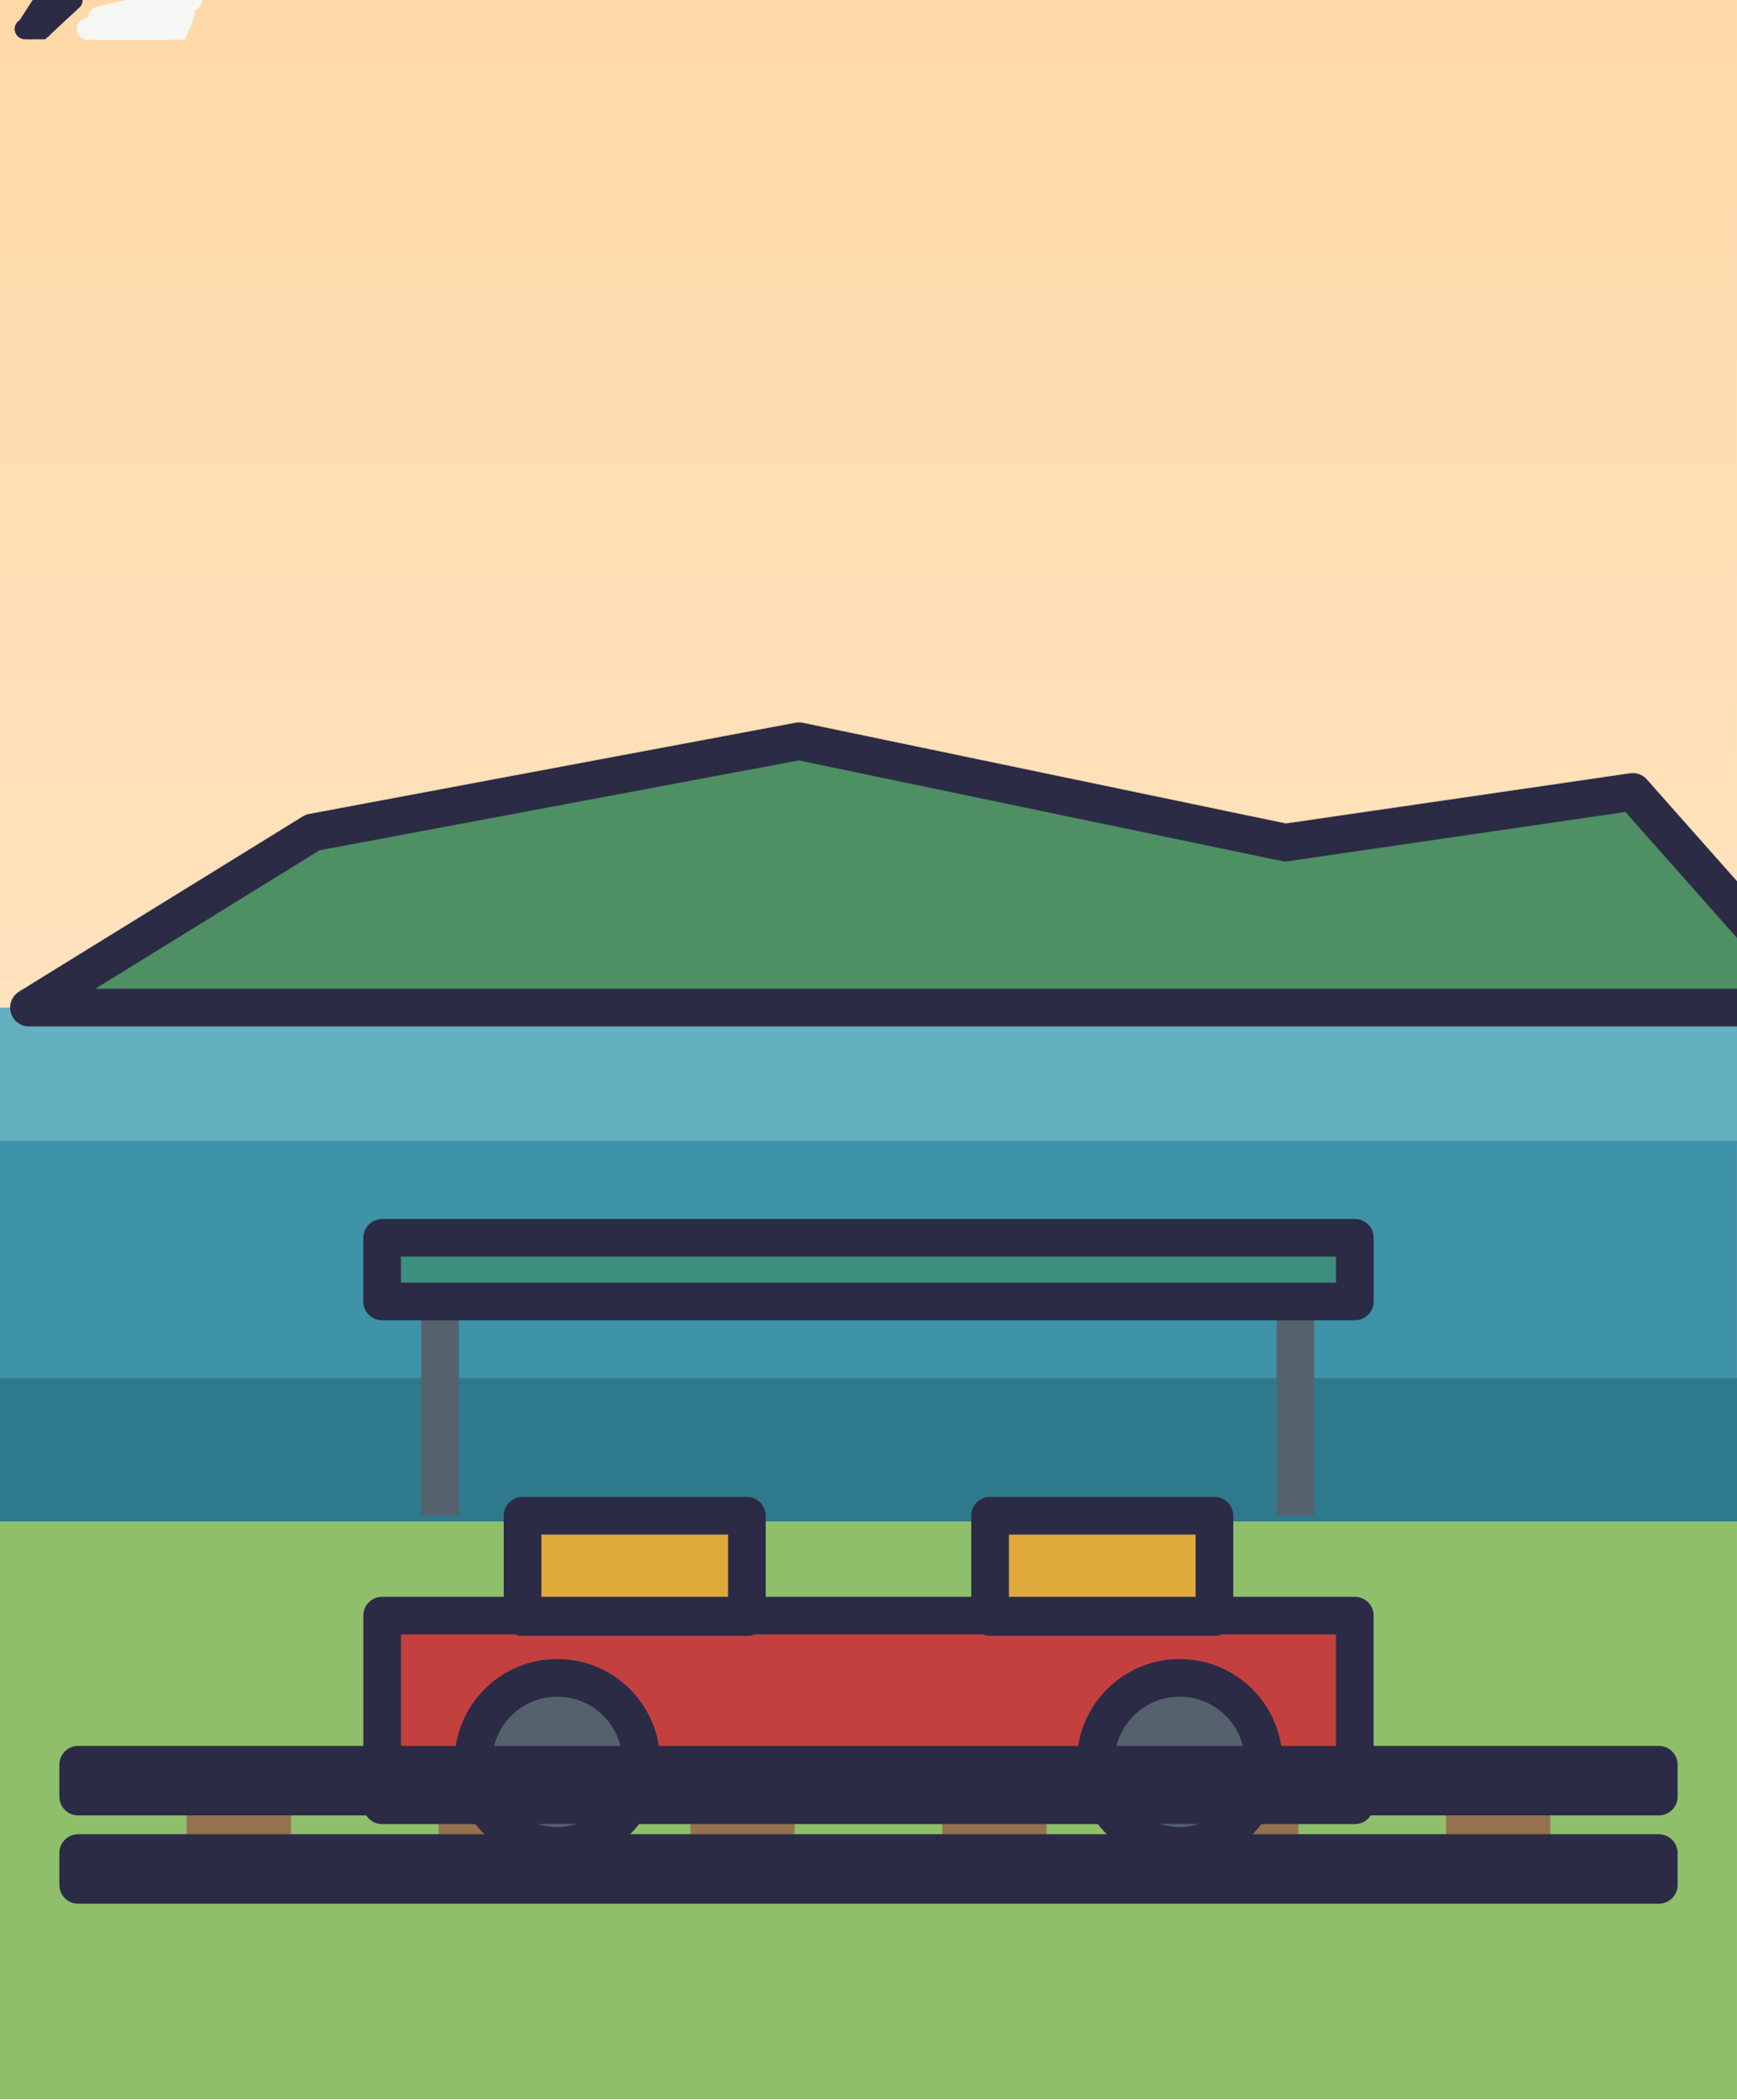
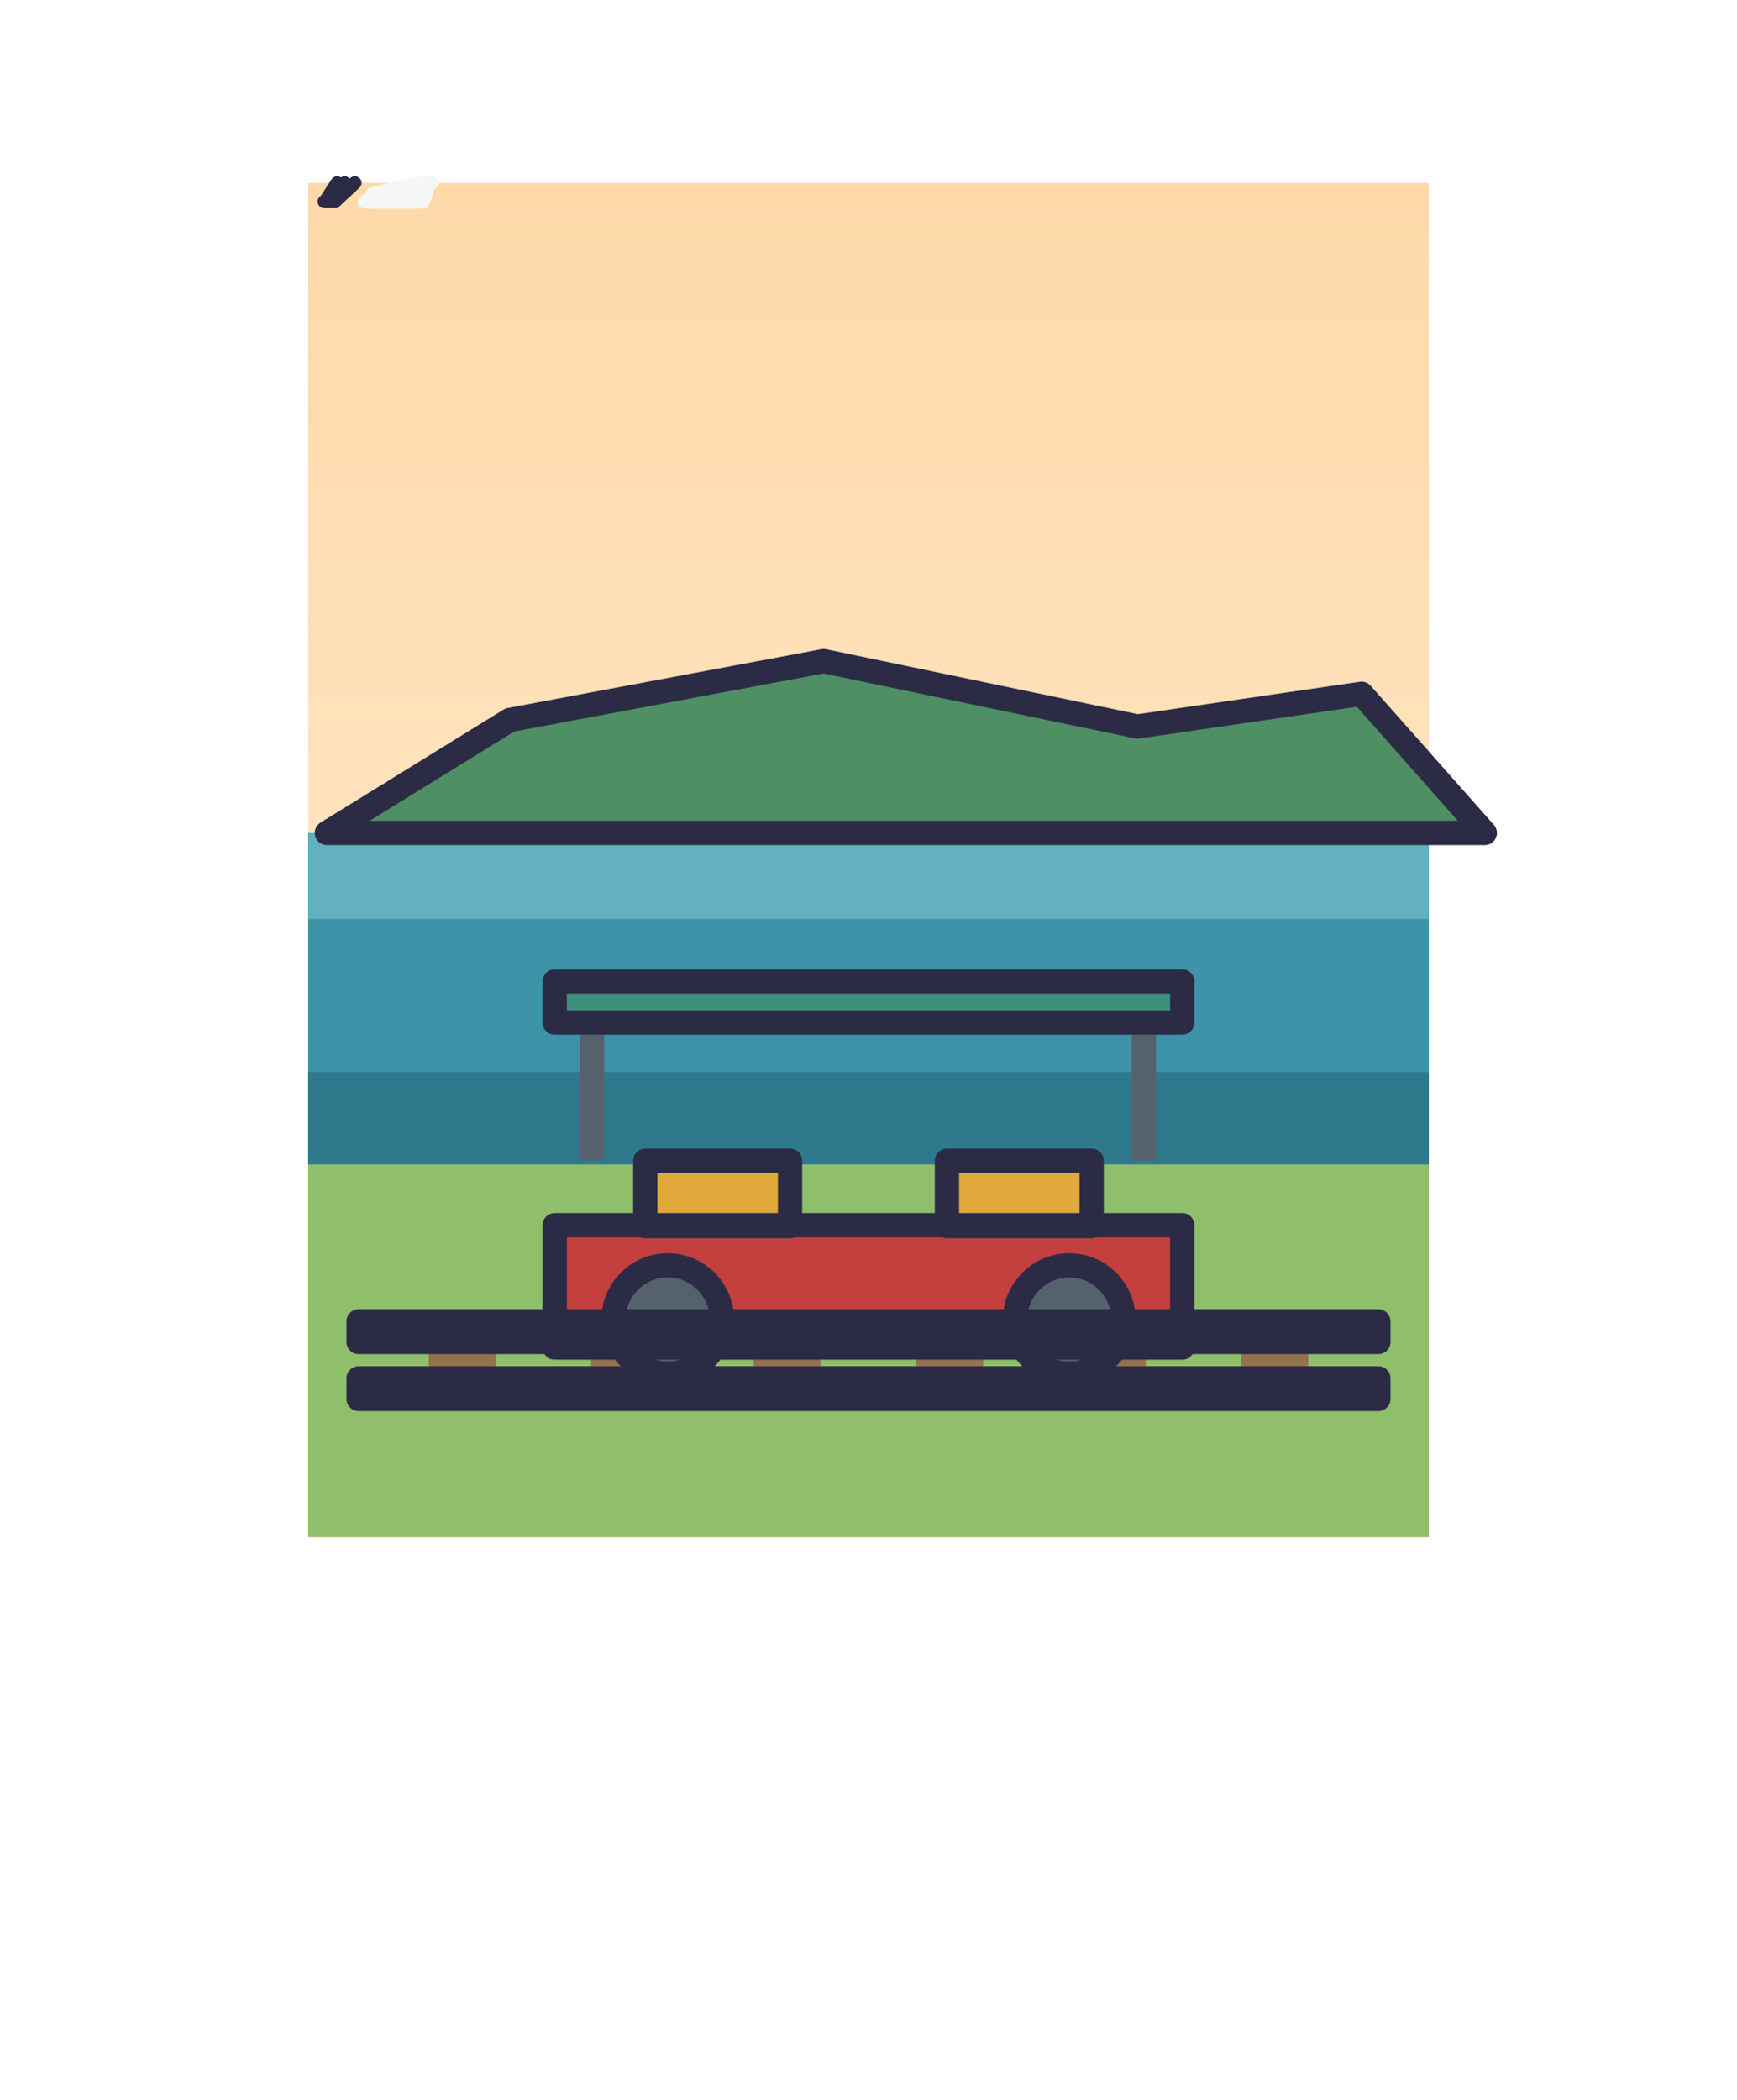
- <svg xmlns="http://www.w3.org/2000/svg" viewBox="0 0 120 145" width="120" height="145" role="img" aria-label="왕송호수 레일바이크" data-landmark="wangsong-lake">
+ <svg xmlns="http://www.w3.org/2000/svg" viewBox="-33.00 -19.58 186.00 224.75" width="120" height="145" role="img" aria-label="왕송호수 레일바이크" data-landmark="wangsong-lake">
  <defs>
    <linearGradient id="sky" x1="0" y1="0" x2="0" y2="1">
      <stop offset="0" stop-color="#FFD9A8" />
      <stop offset="1" stop-color="#FFEDD6" />
    </linearGradient>
  </defs>
  <rect width="120" height="145" fill="url(#sky)" />
  <path d="M0,110.5 C33.6,107.1 81.6,108.6 120.0,109.7 L120.0,69.6 L0,69.6 Z" fill="#FFEDD6" opacity="1" />
  <g fill="none" stroke="#2B2B45" stroke-width="1.4" stroke-linecap="round">
    <path d="M23.20,19.60 M2.84,2.0 Q2.50,2.0 2.85,2.0 L5.00,0.00" />
    <path d="M28.20,19.60 M2.88,2.0 Q2.50,2.0 2.85,2.0 L5.00,0.00" />
    <path d="M39.30,12.30 M2.36,2.0 Q2.00,2.0 2.27,2.0 L3.90,0.00" />
    <path d="M43.20,12.30 M2.36,2.0 Q2.00,2.0 2.27,2.0 L3.90,0.00" />
    <path d="M53.30,23.90 M1.88,2.0 Q1.60,2.0 1.81,2.0 L3.10,0.00" />
    <path d="M56.40,23.90 M1.88,2.0 Q1.60,2.0 1.81,2.0 L3.10,0.00" />
  </g>
  <path d="M2.0,69.6 L21.6,57.5 L55.2,51.2 L88.8,58.2 L112.8,54.7 L126.0,69.6 Z" fill="#4E8F63" />
  <rect x="0.0" y="69.6" width="120.0" height="35.5" fill="#3E93A8" />
  <rect x="0.0" y="69.6" width="120.0" height="9.2" fill="#63B0C0" />
  <rect x="0.0" y="95.2" width="120.0" height="9.9" fill="#2E7A8C" />
  <g fill="none" stroke="#F5F7F5" stroke-width="1.5" stroke-linecap="round">
    <path d="M10.80,80.30 M6.05,2.0 Q6.00,2.0 6.84,2.0 L11.16,2.0 Q12.00,0.00 11.16,0.20 L6.84,1.20 Q6.00,1.40 6.84,1.20 L12.00,0.00" />
    <path d="M72.00,91.60 M7.14,2.0 Q6.60,2.0 7.52,2.0 L12.28,2.0 Q13.20,0.00 12.28,0.20 L7.52,1.20 Q6.60,1.40 7.52,1.20 L13.20,0.00" />
  </g>
  <rect y="105.1" width="120" height="39.9" fill="#8FBF6A" />
  <g fill="#94714F">
    <rect x="12.9" y="122.5" width="7.2" height="4.3" />
    <rect x="30.3" y="122.5" width="7.2" height="4.3" />
    <rect x="47.7" y="122.5" width="7.2" height="4.3" />
    <rect x="65.1" y="122.5" width="7.2" height="4.3" />
    <rect x="82.5" y="122.5" width="7.2" height="4.3" />
    <rect x="99.9" y="122.5" width="7.2" height="4.3" />
  </g>
  <rect fill="#8A97A3" x="5.4" y="121.9" width="109.2" height="2.2" />
  <rect fill="#8A97A3" x="5.4" y="128.0" width="109.2" height="2.2" />
  <path d="M26.4,111.6 L93.6,111.6 L93.6,124.7 L26.4,124.7 Z" fill="#C4403F" />
  <g fill="#E0A93B">
    <rect x="36.1" y="104.7" width="15.5" height="7.0" />
    <rect x="68.4" y="104.7" width="15.5" height="7.0" />
  </g>
  <path d="M26.4,85.5 L93.6,85.5 L93.6,89.9 L26.4,89.9 Z" fill="#3E8E7E" />
  <g fill="#55626E">
    <rect x="29.1" y="89.9" width="2.6" height="14.8" />
    <rect x="88.2" y="89.9" width="2.6" height="14.8" />
  </g>
  <circle fill="#55626E" cx="38.5" cy="121.7" r="5.8" />
  <circle fill="#55626E" cx="81.5" cy="121.7" r="5.8" />
  <g fill="none" stroke="#2B2B45" stroke-width="2.6" stroke-linejoin="round" stroke-linecap="round">
    <path d="M2.0,69.6 L21.6,57.5 L55.2,51.2 L88.8,58.2 L112.8,54.7 L126.0,69.6 Z" />
    <rect x="5.4" y="121.9" width="109.2" height="2.2" />
    <rect x="5.4" y="128.0" width="109.2" height="2.2" />
    <path d="M26.4,111.6 L93.6,111.6 L93.6,124.7 L26.4,124.7 Z" />
    <rect x="36.1" y="104.7" width="15.5" height="7.0" />
    <rect x="68.4" y="104.7" width="15.5" height="7.0" />
    <path d="M26.4,85.5 L93.6,85.5 L93.6,89.9 L26.4,89.9 Z" />
    <circle cx="38.5" cy="121.7" r="5.8" />
    <circle cx="81.5" cy="121.7" r="5.8" />
  </g>
</svg>
